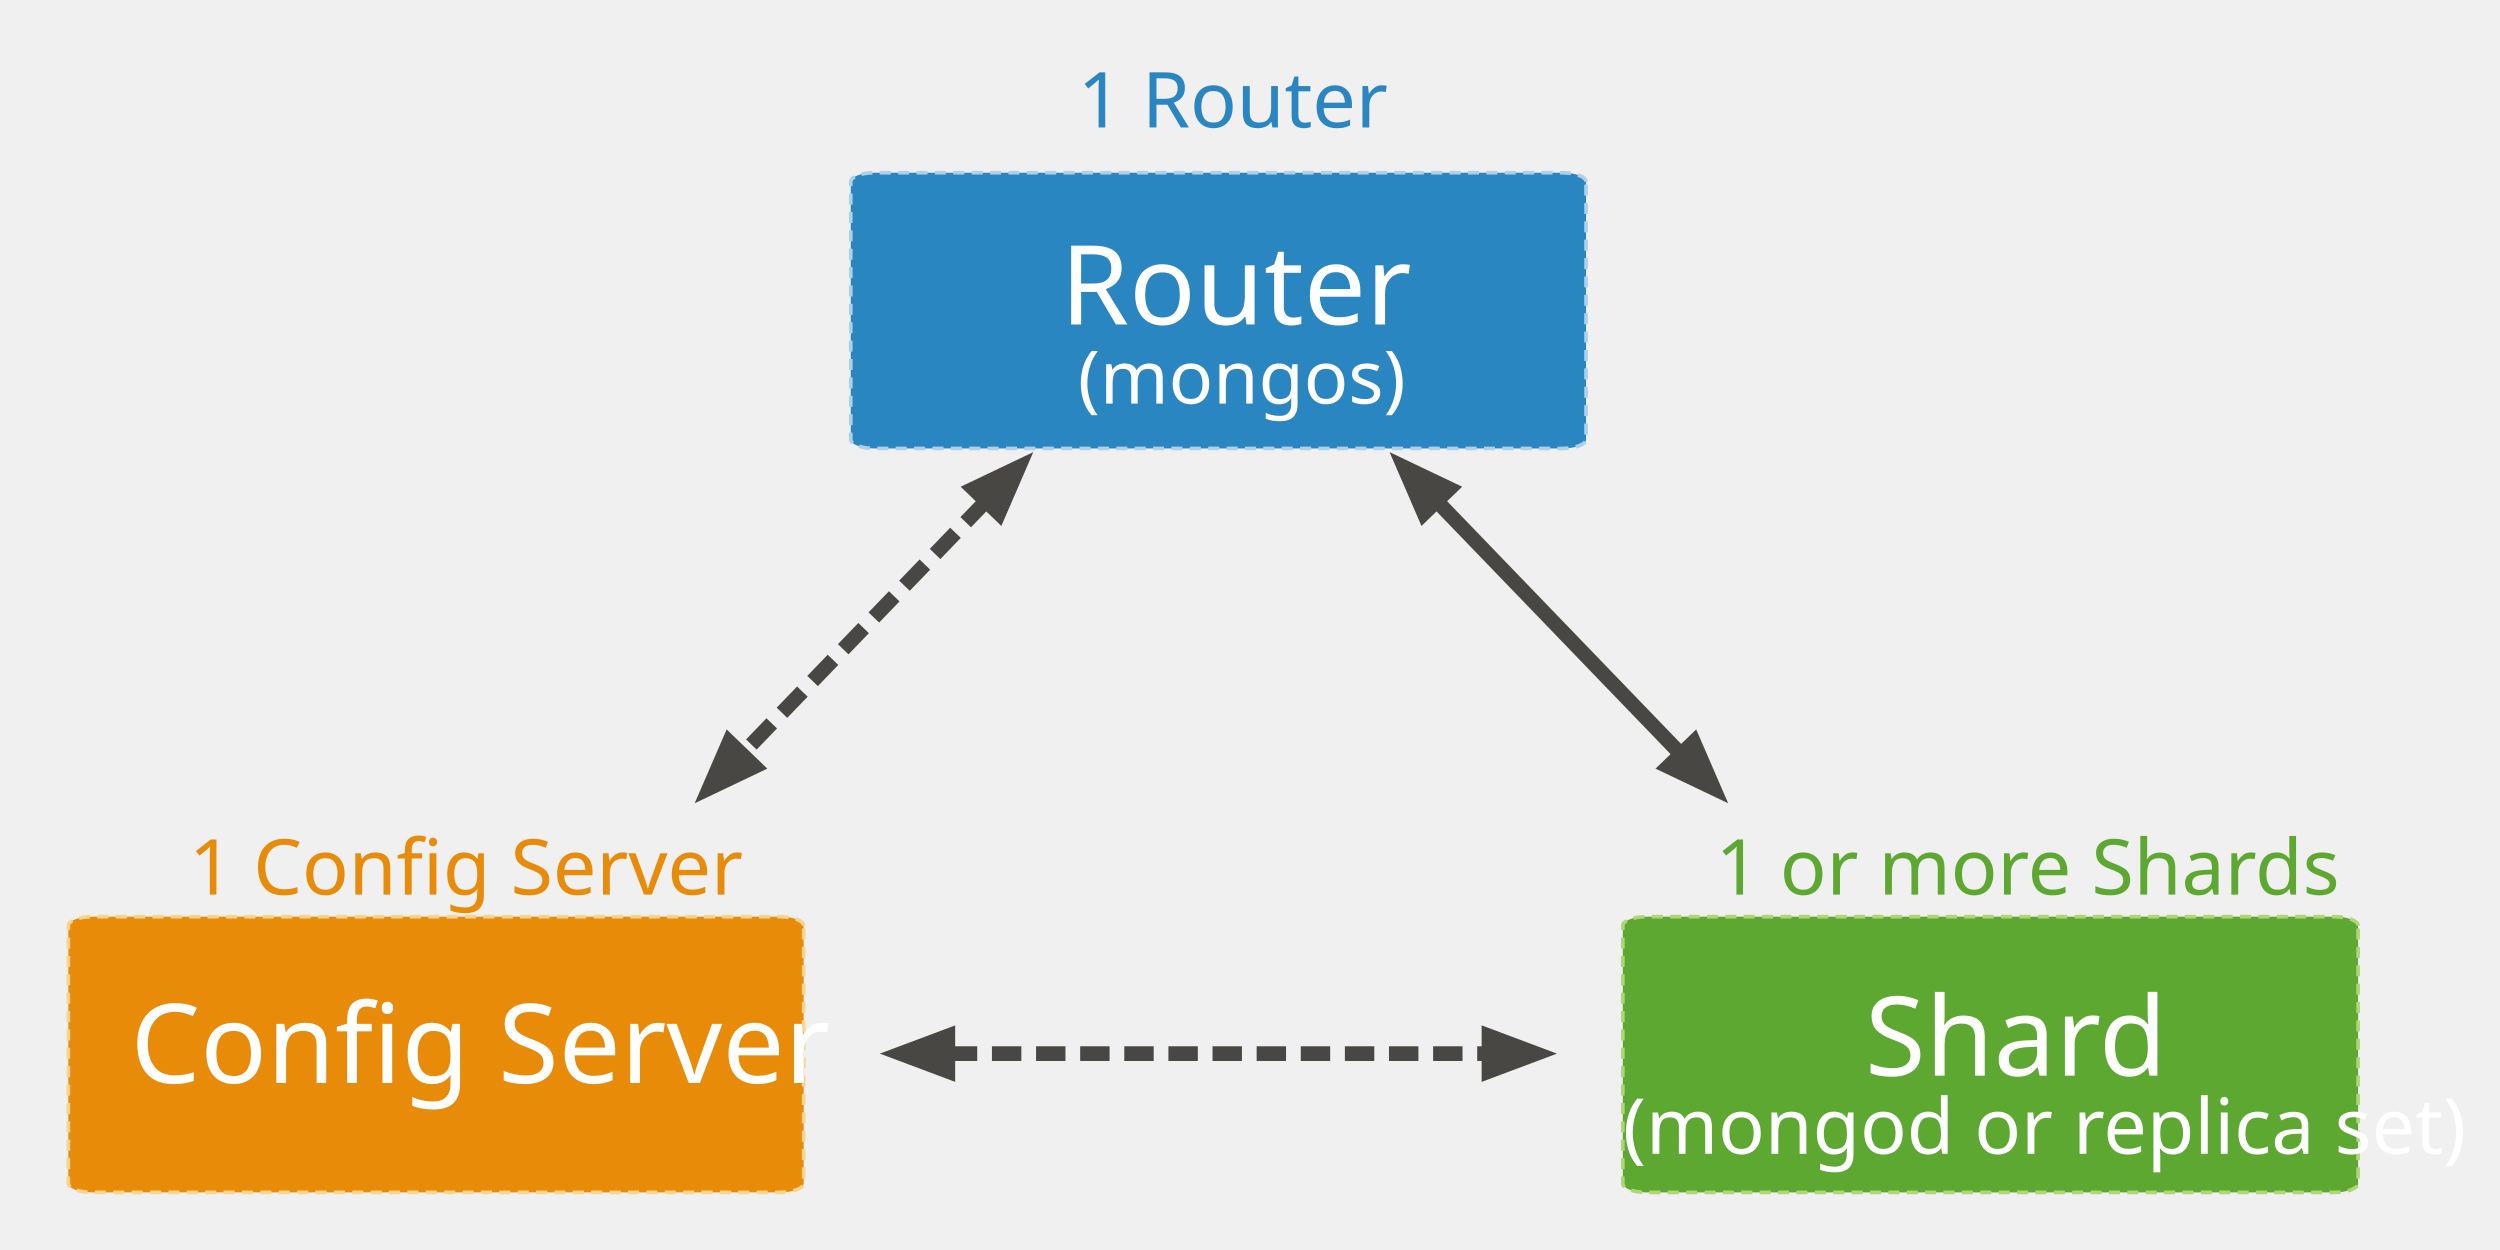
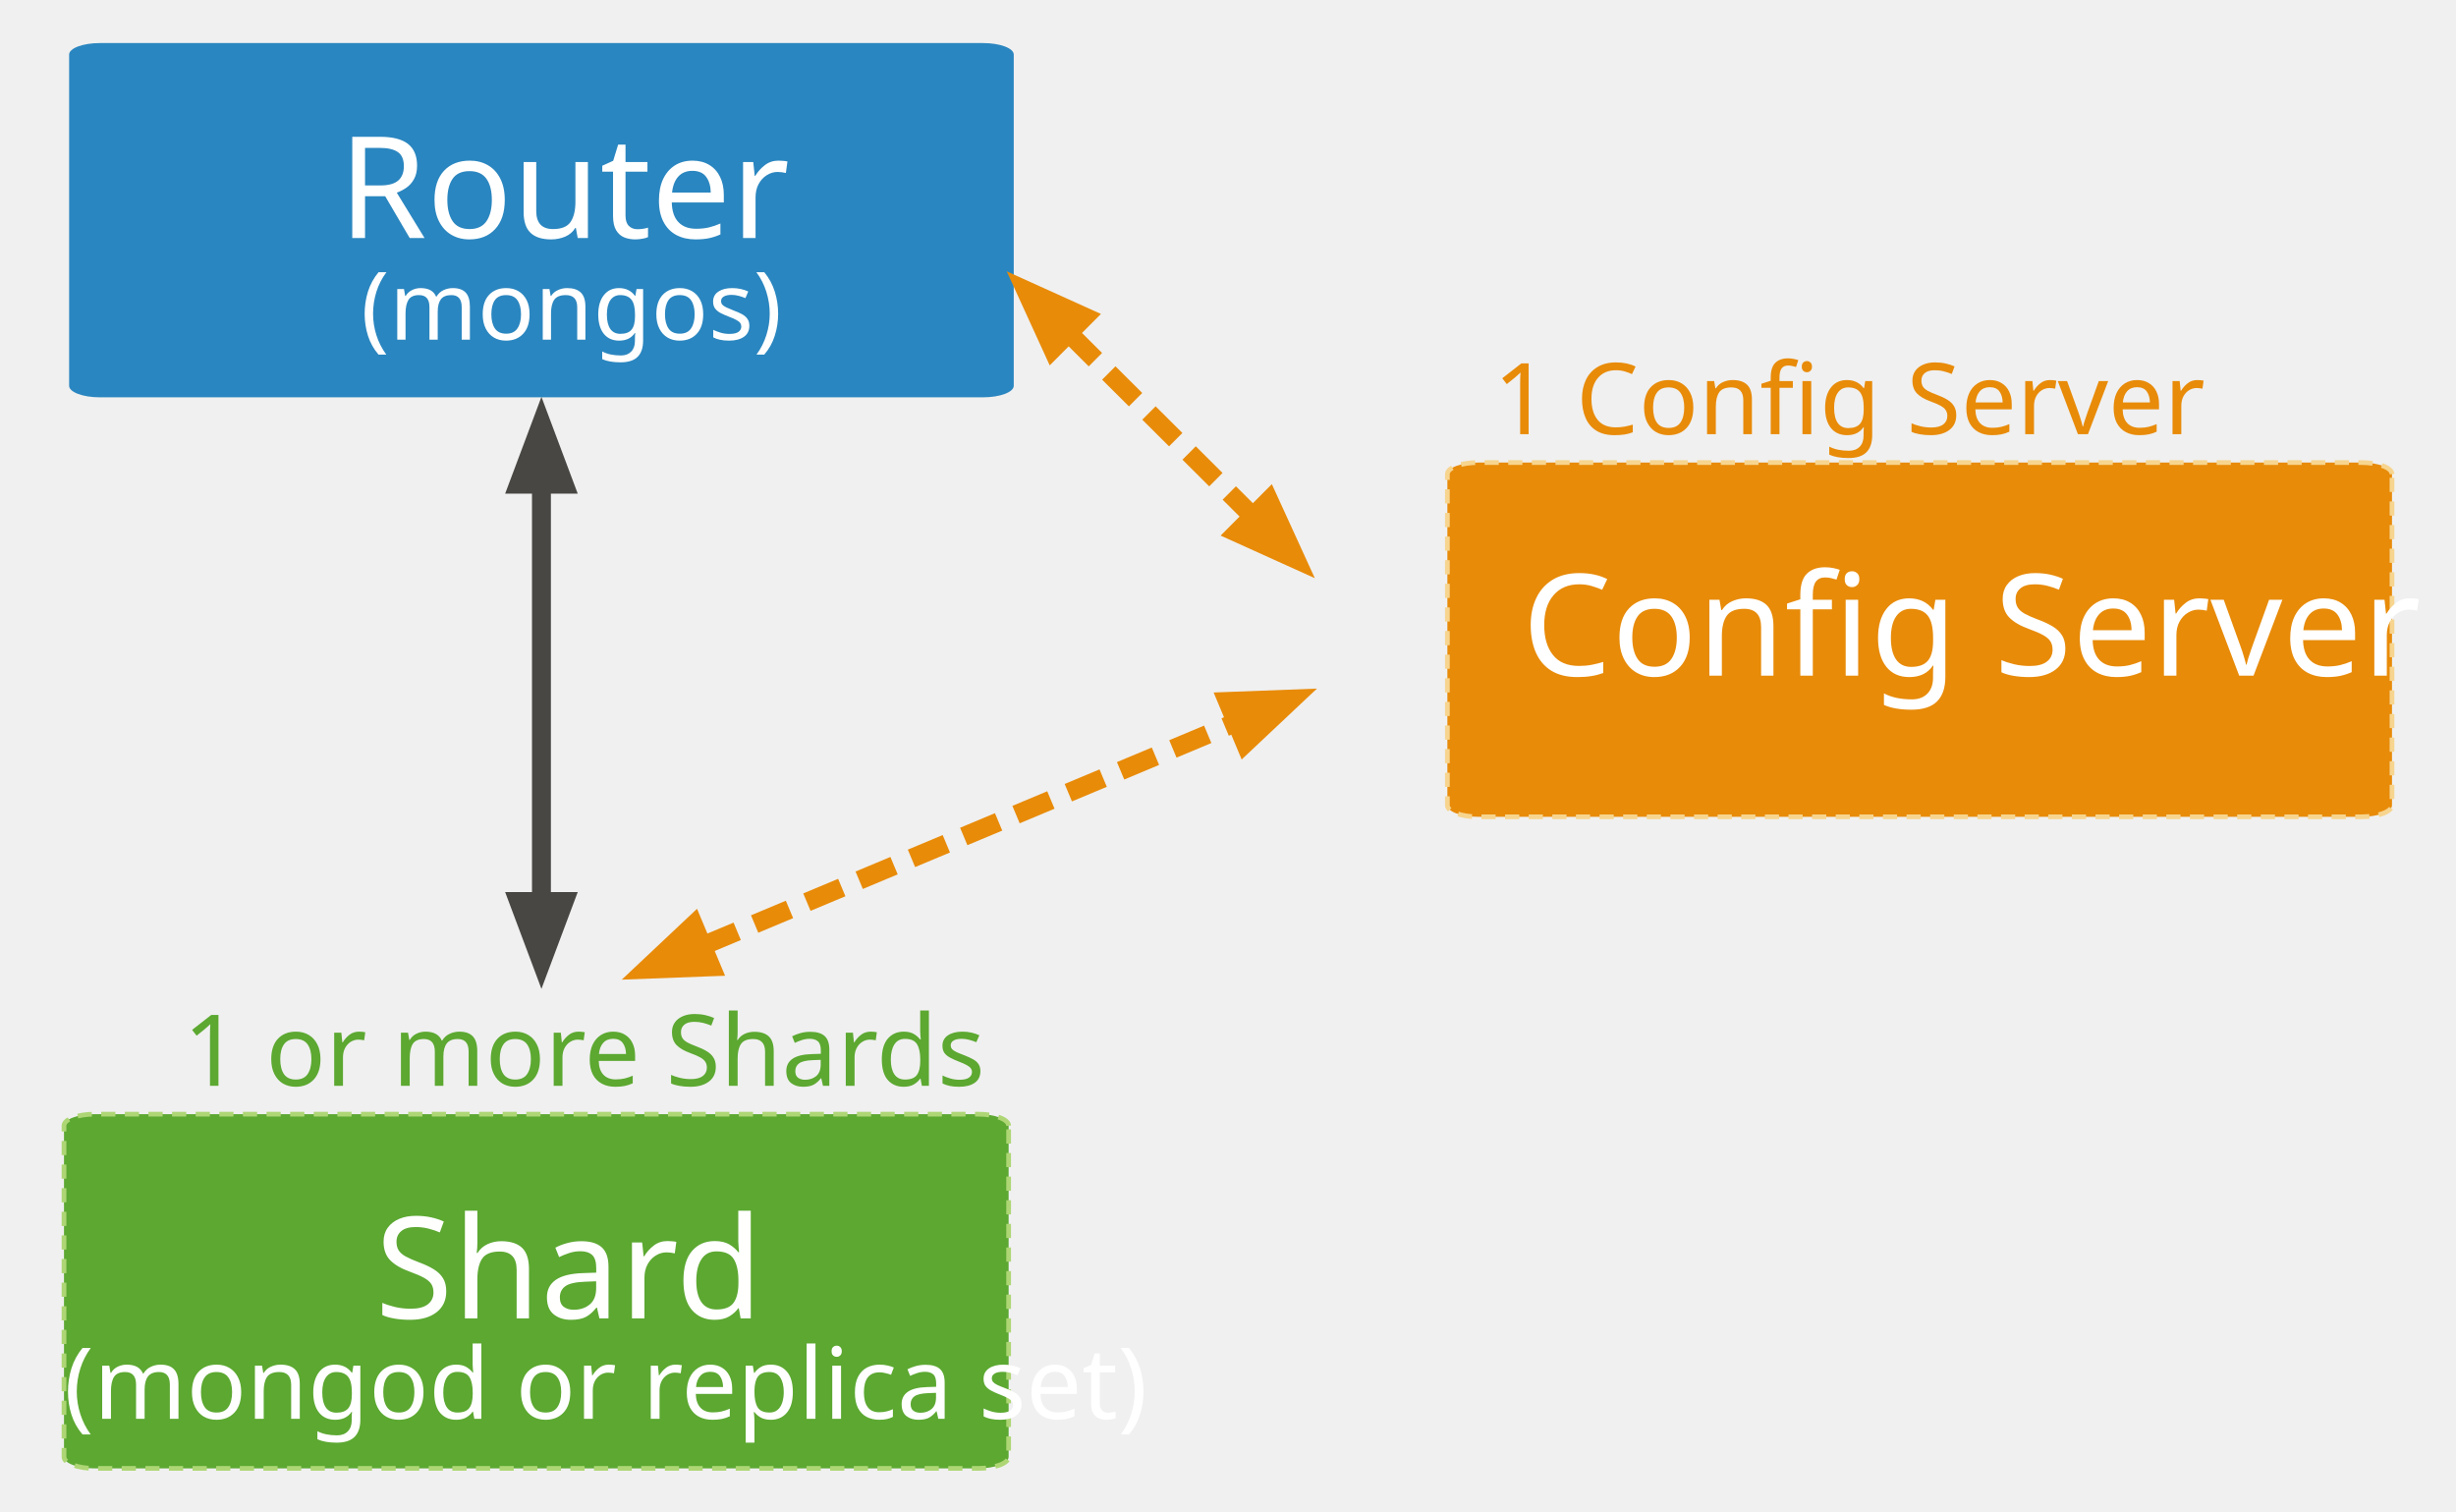
- <svg xmlns="http://www.w3.org/2000/svg" version="1.1" x="0px" y="0px" width="680" height="340" viewBox="0, 0, 680, 340">
+ <svg xmlns="http://www.w3.org/2000/svg" version="1.1" x="0px" y="0px" width="520" height="320" viewBox="0, 0, 520, 320">
  <g id="Layer 1">
    <g>
-       <path d="M431.406,49.413 C431.406,48.069 428.5,46.979 424.91,46.979 L237.902,46.979 C234.316,46.979 231.406,48.069 231.406,49.413 L231.406,119.542 C231.406,120.888 234.316,121.979 237.902,121.979 L424.91,121.979 C428.5,121.979 431.406,120.888 431.406,119.542 L431.406,49.413" fill="#2A86C0" />
-       <path d="M431.406,49.413 C431.406,48.069 428.5,46.979 424.91,46.979 L237.902,46.979 C234.316,46.979 231.406,48.069 231.406,49.413 L231.406,119.542 C231.406,120.888 234.316,121.979 237.902,121.979 L424.91,121.979 C428.5,121.979 431.406,120.888 431.406,119.542 L431.406,49.413" fill-opacity="0" stroke="#AFD1E8" stroke-width="1" stroke-dasharray="3,2" />
+       <g>
+         <g>
+           <path d="M506.449,100.364 C506.449,99.019 503.544,97.929 499.953,97.929 L312.945,97.929 C309.359,97.929 306.449,99.019 306.449,100.364 L306.449,170.493 C306.449,171.838 309.359,172.929 312.945,172.929 L499.953,172.929 C503.544,172.929 506.449,171.838 506.449,170.493 L506.449,100.364" fill="#E88B09" />
+           <path d="M506.449,100.364 C506.449,99.019 503.544,97.929 499.953,97.929 L312.945,97.929 C309.359,97.929 306.449,99.019 306.449,100.364 L306.449,170.493 C306.449,171.838 309.359,172.929 312.945,172.929 L499.953,172.929 C503.544,172.929 506.449,171.838 506.449,170.493 L506.449,100.364" fill-opacity="0" stroke="#F7D58F" stroke-width="1" stroke-dasharray="3,2" />
+         </g>
+         <text transform="matrix(1, 0, 0, 1, 412.404, 135.429)">
+           <tspan x="-90.139" y="7.623" font-family="GillSans" font-size="30" fill="#FFFFFF">Config Server</tspan>
+         </text>
+       </g>
+       <g>
+         <g>
+           <path d="M214.637,11.551 C214.637,10.207 211.732,9.117 208.141,9.117 L21.134,9.117 C17.547,9.117 14.637,10.207 14.637,11.551 L14.637,81.68 C14.637,83.026 17.547,84.117 21.134,84.117 L208.141,84.117 C211.732,84.117 214.637,83.026 214.637,81.68 L214.637,11.551" fill="#2A86C0" />
+           <text transform="matrix(1, 0, 0, 1, 114.637, 46.617)">
+             <tspan x="-42.957" y="3.769" font-family="GillSans" font-size="30" fill="#FFFFFF">Router</tspan>
+           </text>
+         </g>
+         <text transform="matrix(1, 0, 0, 1, 114.637, 65.914)">
+           <tspan x="-38.228" y="6" font-family="GillSans" font-size="20" fill="#FFFFFF">(mongos)</tspan>
+         </text>
+       </g>
+       <g>
+         <path d="M114.637,102.517 L114.637,190.863" fill-opacity="0" stroke="#484743" stroke-width="4" />
+         <path d="M119.437,102.517 L114.637,89.717 L109.837,102.517 z" fill="#484743" fill-opacity="1" stroke="#484743" stroke-width="4" stroke-opacity="1" />
+         <path d="M109.837,190.863 L114.637,203.663 L119.437,190.863 z" fill="#484743" fill-opacity="1" stroke="#484743" stroke-width="4" stroke-opacity="1" />
+       </g>
+       <g>
+         <path d="M226.258,70.501 L265.277,109.357" fill-opacity="0" stroke="#E88B09" stroke-width="4" stroke-dasharray="8,4" />
+         <path d="M229.645,67.1 L217.188,61.469 L222.871,73.903 z" fill="#E88B09" fill-opacity="1" stroke="#E88B09" stroke-width="4" stroke-opacity="1" />
+         <path d="M261.89,112.758 L274.347,118.389 L268.664,105.956 z" fill="#E88B09" fill-opacity="1" stroke="#E88B09" stroke-width="4" stroke-opacity="1" />
+       </g>
+       <g>
+         <path d="M148.706,200.263 L261.77,152.929" fill-opacity="0" stroke="#E88B09" stroke-width="4" stroke-dasharray="8,4" />
+         <path d="M146.852,195.835 L136.899,205.206 L150.56,204.69 z" fill="#E88B09" fill-opacity="1" stroke="#E88B09" stroke-width="4" stroke-opacity="1" />
+         <path d="M263.624,157.357 L273.578,147.986 L259.917,148.501 z" fill="#E88B09" fill-opacity="1" stroke="#E88B09" stroke-width="4" stroke-opacity="1" />
+       </g>
+       <text transform="matrix(1, 0, 0, 1, 383.378, 85.429)">
+         <tspan x="-67.178" y="6.5" font-family="GillSans" font-size="21" fill="#E88B09">1 Config Server</tspan>
+       </text>
+       <text transform="matrix(1, 0, 0, 1, 113.551, 223.383)">
+         <tspan x="-74.751" y="6.5" font-family="GillSans" font-size="21" fill="#5CA831">1 or more Shards</tspan>
+       </text>
+       <g>
+         <path d="M213.551,238.317 C213.551,236.973 210.645,235.883 207.055,235.883 L20.047,235.883 C16.46,235.883 13.551,236.973 13.551,238.317 L13.551,308.446 C13.551,309.792 16.46,310.883 20.047,310.883 L207.055,310.883 C210.645,310.883 213.551,309.792 213.551,308.446 L213.551,238.317" fill="#5CA831" />
+         <path d="M213.551,238.317 C213.551,236.973 210.645,235.883 207.055,235.883 L20.047,235.883 C16.46,235.883 13.551,236.973 13.551,238.317 L13.551,308.446 C13.551,309.792 16.46,310.883 20.047,310.883 L207.055,310.883 C210.645,310.883 213.551,309.792 213.551,308.446 L213.551,238.317" fill-opacity="0" stroke="#AED675" stroke-width="1" stroke-dasharray="3,2" />
+       </g>
+       <text transform="matrix(1, -0, 0, 1, 113.551, 269.125)">
+         <tspan x="-34.131" y="10" font-family="GillSans" font-size="30" fill="#FFFFFE">Shard</tspan>
+       </text>
+       <text transform="matrix(1, 0, 0, 1, 114.638, 295.883)">
+         <tspan x="-101.087" y="4.5" font-family="GillSans" font-size="21" fill="#FFFFFF">(mongod or replica set)</tspan>
+       </text>
    </g>
-     <text transform="matrix(1, 0, 0, 1, 331.406, 84.479)">
-       <tspan x="-42.957" y="3.769" font-family="GillSans" font-size="30" fill="#FFFFFF">Router</tspan>
-     </text>
-     <text transform="matrix(1, 0, 0, 1, 118.594, 236.833)">
-       <tspan x="-67.178" y="6.5" font-family="GillSans" font-size="21" fill="#E88B09">1 Config Server</tspan>
-     </text>
-     <text transform="matrix(1, 0, 0, 1, 541.406, 236.833)">
-       <tspan x="-74.751" y="6.5" font-family="GillSans" font-size="21" fill="#5CA831">1 or more Shards</tspan>
-     </text>
-     <g>
-       <path d="M641.406,251.768 C641.406,250.423 638.5,249.333 634.91,249.333 L447.902,249.333 C444.316,249.333 441.406,250.423 441.406,251.768 L441.406,321.897 C441.406,323.242 444.316,324.333 447.902,324.333 L634.91,324.333 C638.5,324.333 641.406,323.242 641.406,321.897 L641.406,251.768" fill="#5CA831" />
-       <path d="M641.406,251.768 C641.406,250.423 638.5,249.333 634.91,249.333 L447.902,249.333 C444.316,249.333 441.406,250.423 441.406,251.768 L441.406,321.897 C441.406,323.242 444.316,324.333 447.902,324.333 L634.91,324.333 C638.5,324.333 641.406,323.242 641.406,321.897 L641.406,251.768" fill-opacity="0" stroke="#AED675" stroke-width="1" stroke-dasharray="3,2" />
-     </g>
-     <text transform="matrix(1, -0, 0, 1, 541.406, 282.576)">
-       <tspan x="-34.131" y="10" font-family="GillSans" font-size="30" fill="#FFFFFE">Shard</tspan>
-     </text>
-     <text transform="matrix(1, 0, 0, 1, 542.493, 309.333)">
-       <tspan x="-101.087" y="4.5" font-family="GillSans" font-size="21" fill="#FFFFFF">(mongod or replica set)</tspan>
-     </text>
-     <text transform="matrix(1, 0, 0, 1, 331.406, 103.776)">
-       <tspan x="-38.228" y="6" font-family="GillSans" font-size="20" fill="#FFFFFF">(mongos)</tspan>
-     </text>
-     <g>
-       <path d="M390.79,136.284 L457.221,205.174" fill-opacity="0" stroke="#484743" stroke-width="4" />
-       <path d="M394.245,132.952 L381.905,127.07 L387.335,139.616 z" fill="#484743" fill-opacity="1" stroke="#484743" stroke-width="4" stroke-opacity="1" />
-       <path d="M453.766,208.506 L466.106,214.388 L460.676,201.842 z" fill="#484743" fill-opacity="1" stroke="#484743" stroke-width="4" stroke-opacity="1" />
-     </g>
-     <g>
-       <path d="M268.221,136.284 L201.79,205.174" fill-opacity="0" stroke="#484743" stroke-width="4" stroke-dasharray="8,4" />
-       <path d="M271.676,139.616 L277.106,127.07 L264.766,132.952 z" fill="#484743" fill-opacity="1" stroke="#484743" stroke-width="4" stroke-opacity="1" />
-       <path d="M198.335,201.842 L192.905,214.388 L205.245,208.506 z" fill="#484743" fill-opacity="1" stroke="#484743" stroke-width="4" stroke-opacity="1" />
-     </g>
-     <g>
-       <path d="M218.594,251.768 C218.594,250.423 215.688,249.333 212.098,249.333 L25.09,249.333 C21.503,249.333 18.594,250.423 18.594,251.768 L18.594,321.897 C18.594,323.242 21.503,324.333 25.09,324.333 L212.098,324.333 C215.688,324.333 218.594,323.242 218.594,321.897 L218.594,251.768" fill="#E88B09" />
-       <path d="M218.594,251.768 C218.594,250.423 215.688,249.333 212.098,249.333 L25.09,249.333 C21.503,249.333 18.594,250.423 18.594,251.768 L18.594,321.897 C18.594,323.242 21.503,324.333 25.09,324.333 L212.098,324.333 C215.688,324.333 218.594,323.242 218.594,321.897 L218.594,251.768" fill-opacity="0" stroke="#F7D58F" stroke-width="1" stroke-dasharray="3,2" />
-     </g>
-     <text transform="matrix(1, 0, 0, 1, 119.814, 292.453)">
-       <tspan x="-84.302" y="2.123" font-family="GillSans" font-size="30" fill="#FFFFFF">Config Server</tspan>
-     </text>
-     <g>
-       <path d="M257.806,286.587 L405.006,286.587" fill-opacity="0" stroke="#484743" stroke-width="4" stroke-dasharray="8,4" />
-       <path d="M257.806,281.787 L245.006,286.587 L257.806,291.387 z" fill="#484743" fill-opacity="1" stroke="#484743" stroke-width="4" stroke-opacity="1" />
-       <path d="M405.006,291.387 L417.806,286.587 L405.006,281.787 z" fill="#484743" fill-opacity="1" stroke="#484743" stroke-width="4" stroke-opacity="1" />
-     </g>
-     <text transform="matrix(1, 0, 0, 1, 331.406, 28.167)">
-       <tspan x="-38.237" y="6.5" font-family="GillSans" font-size="21" fill="#2A86C0">1 Router</tspan>
-     </text>
+     <path d="M780.897,289.637 L781.095,289.97 L781.095,289.97 C781.528,290.699 782.881,290.408 784.117,289.32 C785.353,288.232 786.005,286.759 785.572,286.03 L785.374,285.696 C785.374,285.696 785.374,285.696 785.374,285.696 C784.941,284.967 783.588,285.258 782.351,286.346 C781.115,287.435 780.464,288.908 780.897,289.637 L780.897,289.637" fill="#E88B09" />
  </g>
  <defs />
</svg>
